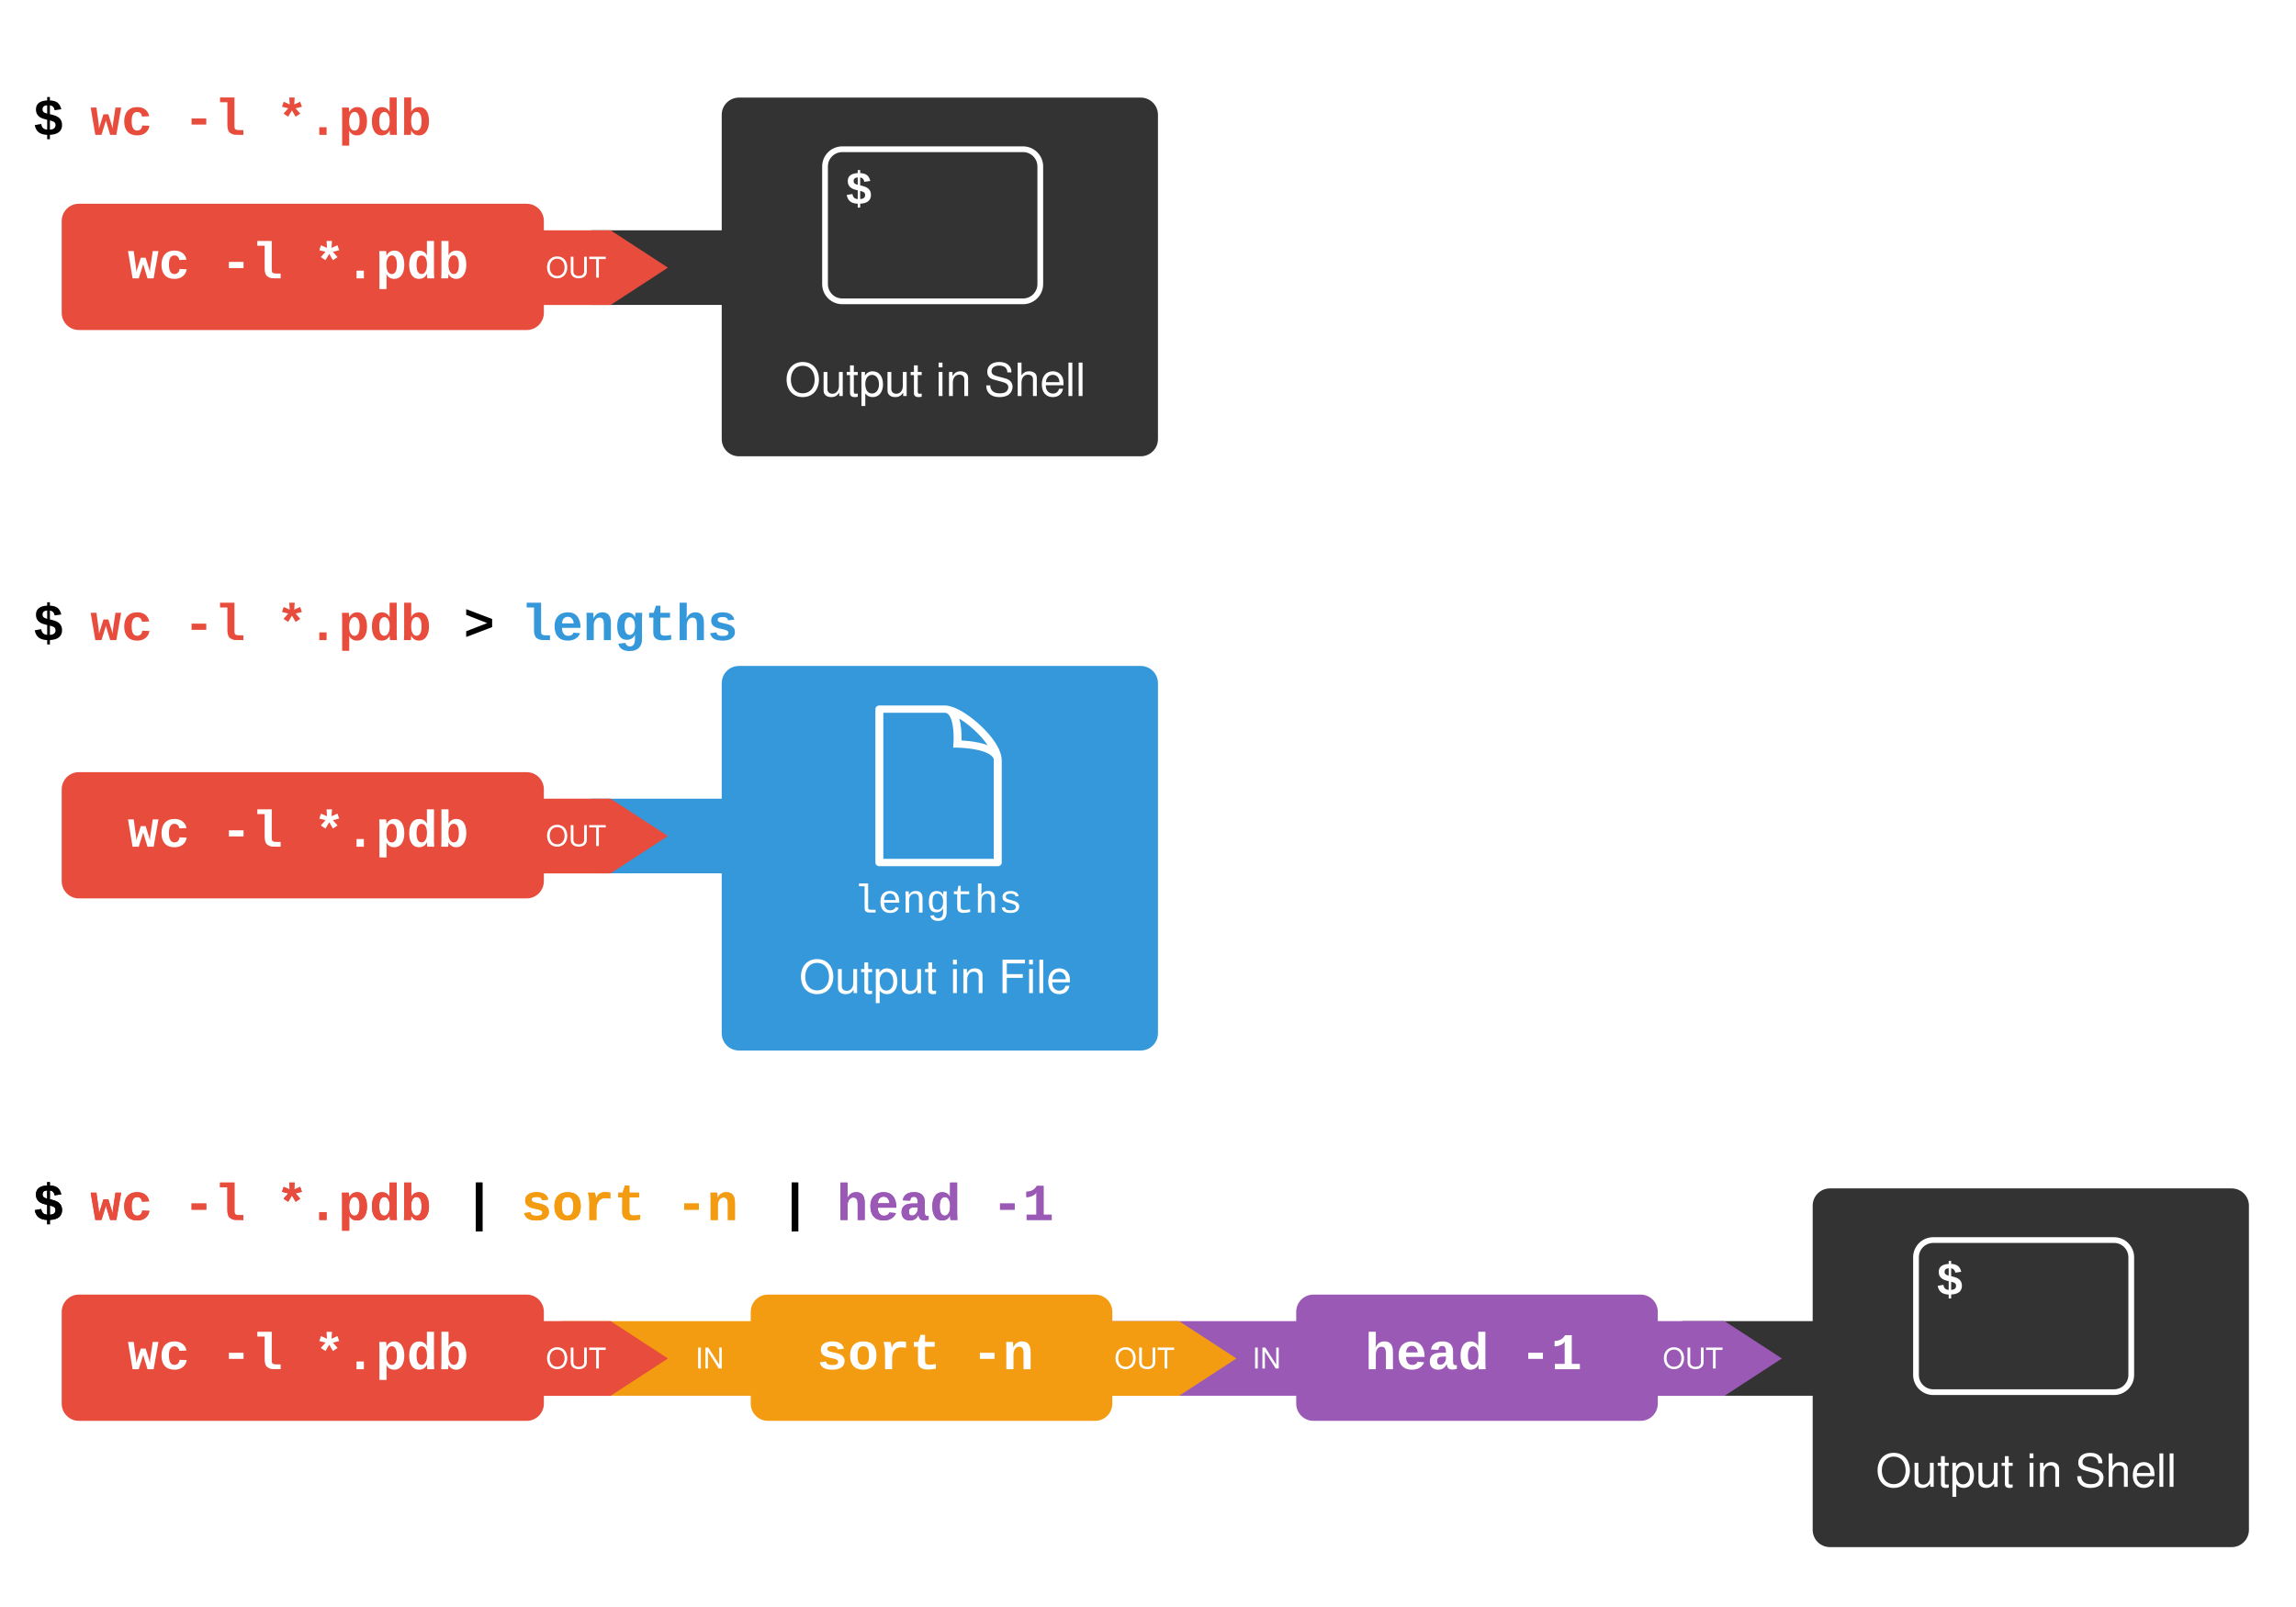
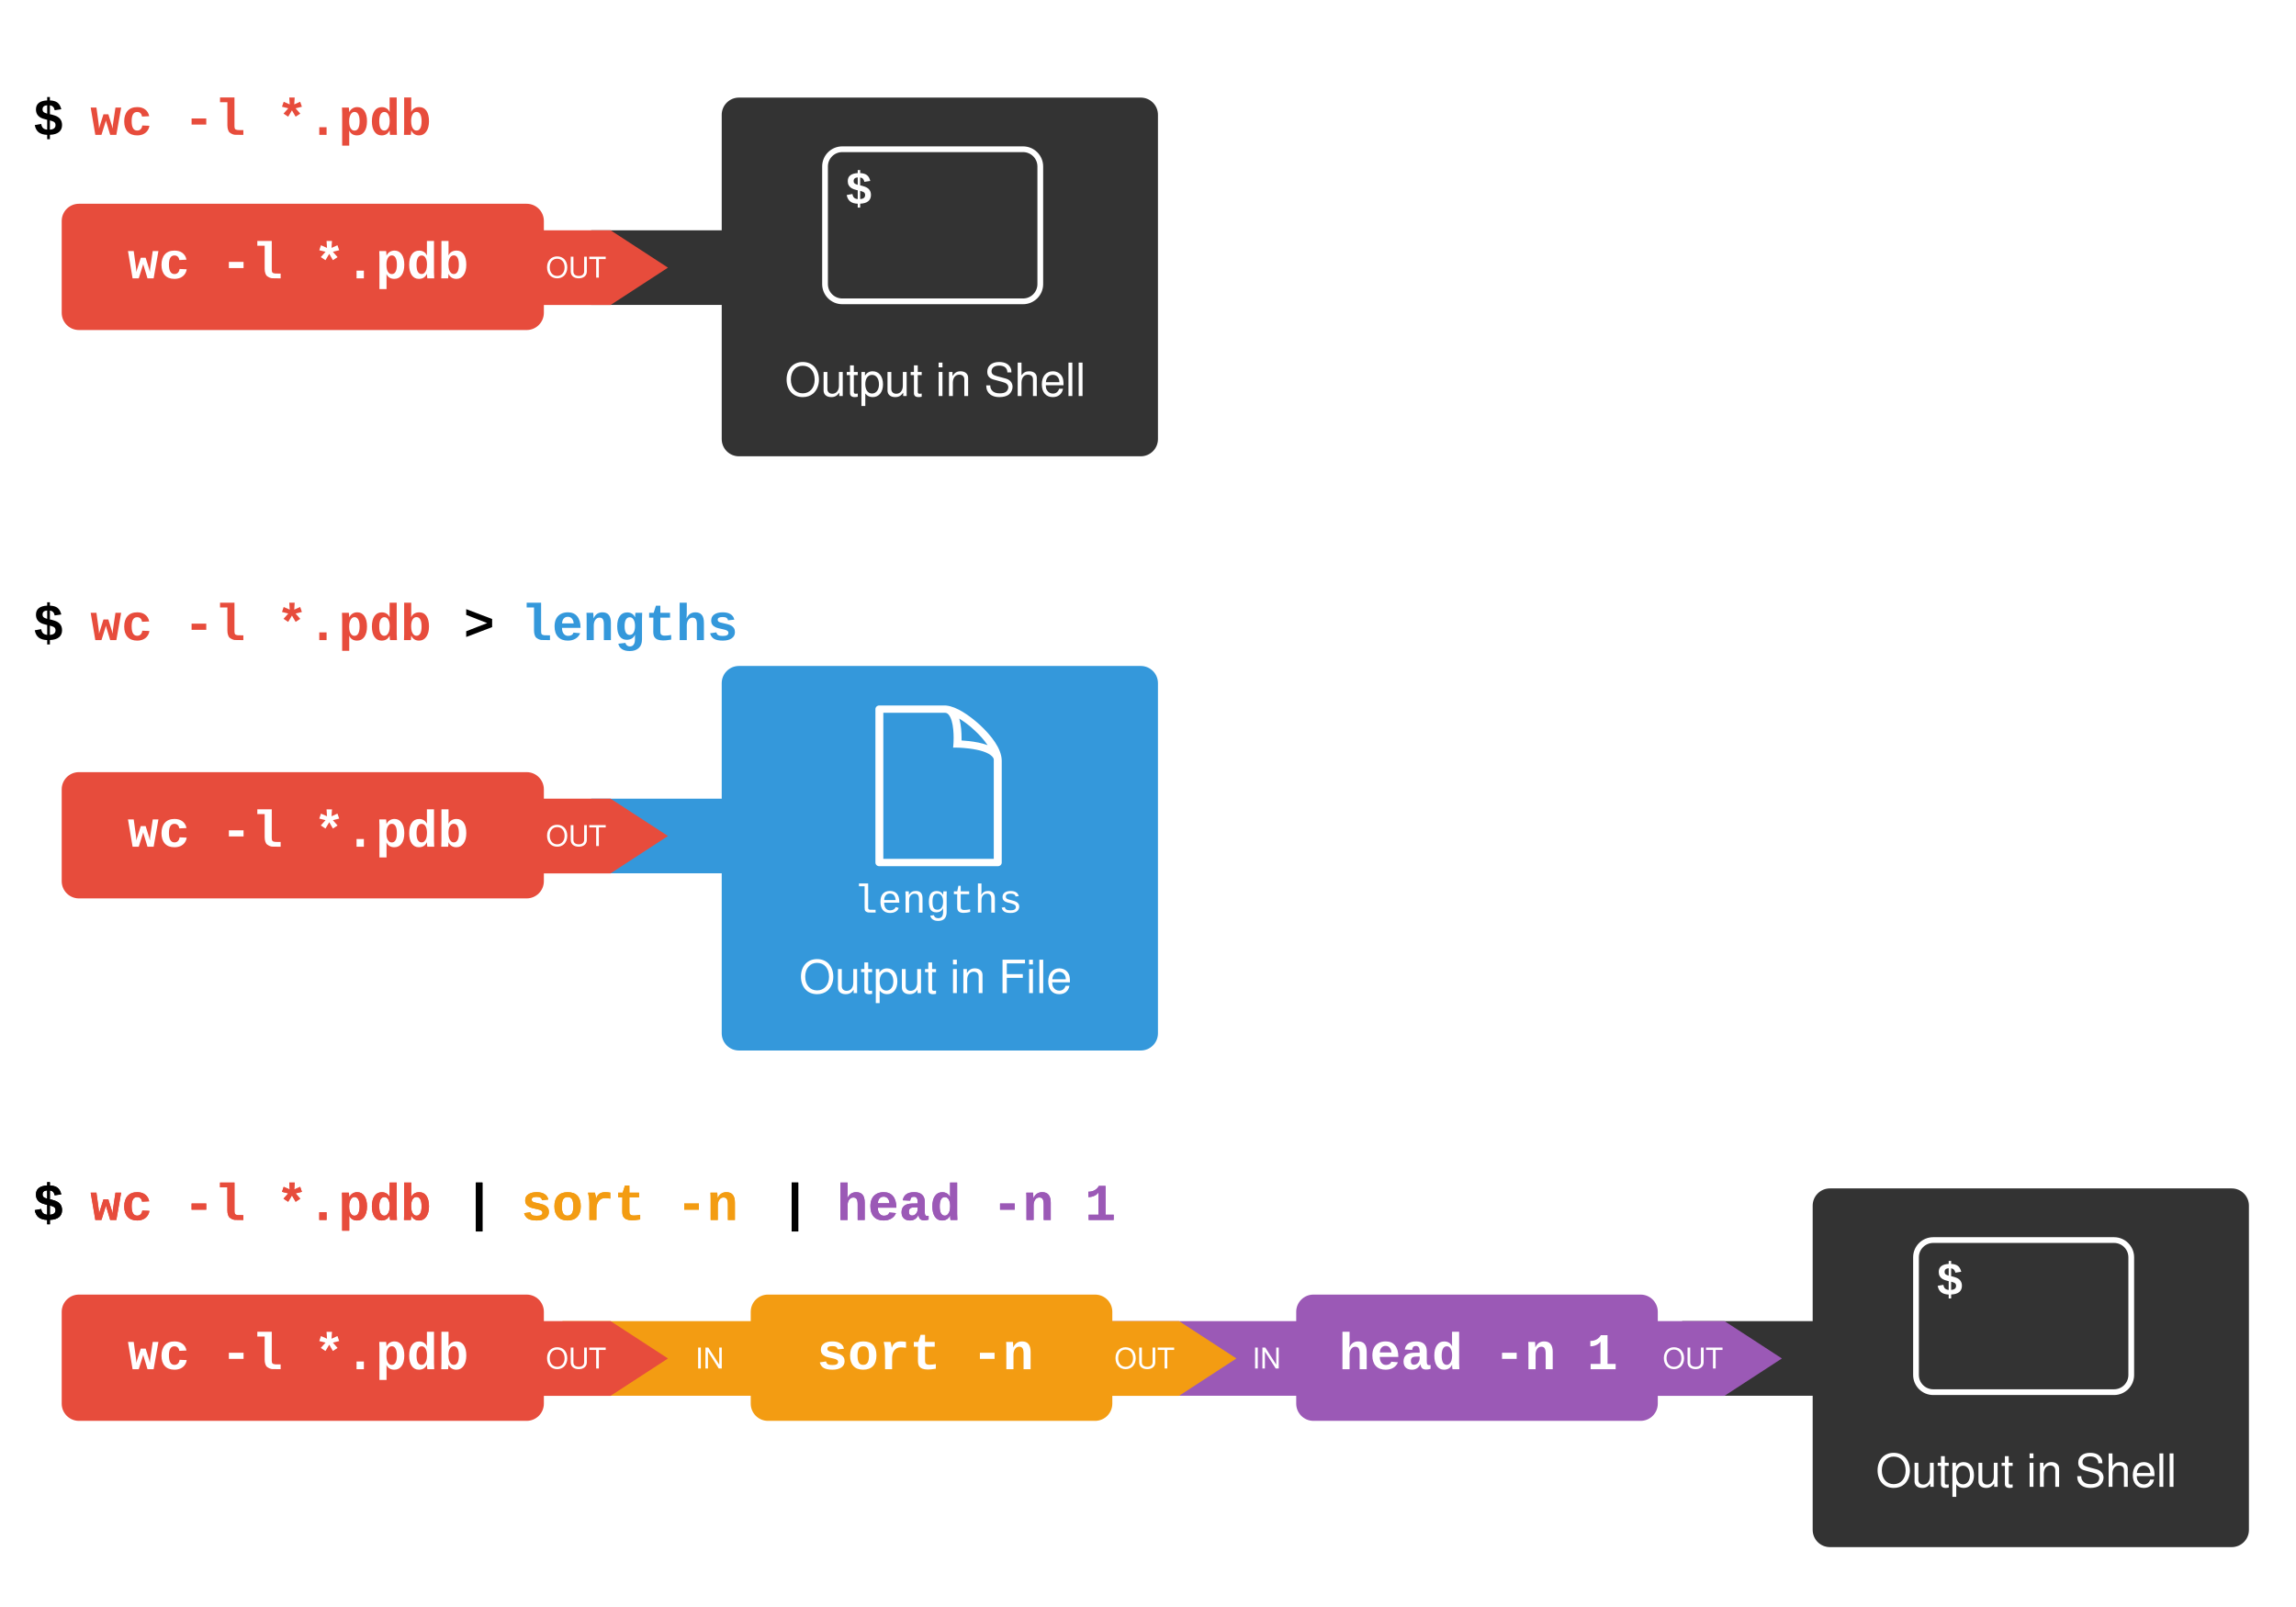
<svg xmlns="http://www.w3.org/2000/svg" width="800" height="560">
  <g>
    <rect fill="#fff" id="canvas_background" height="562" width="802" y="-1" x="-1" />
    <g display="none" overflow="visible" y="0" x="0" height="100%" width="100%" id="canvasGrid">
      <rect fill="url(#gridpattern)" stroke-width="0" y="0" x="0" height="100%" width="100%" />
    </g>
  </g>
  <g>
    <rect stroke="#000" id="svg_44" height="26" width="117" y="460.383" x="386.043" stroke-opacity="null" stroke-width="0" fill="#9b59b6" />
    <rect stroke="#000" id="svg_40" height="26" width="117" y="460.383" x="195.98" stroke-opacity="null" stroke-width="0" fill="#f39c12" />
    <rect stroke="#000" id="svg_11" height="26" width="117" y="80.257" x="205.983" stroke-opacity="null" stroke-width="0" fill="#333333" />
    <text font-weight="bold" xml:space="preserve" text-anchor="left" font-family="'Courier New', Courier, monospace" font-size="18" id="svg_1" y="47.007" x="31.507" stroke-width="0" stroke="#000" fill="#e74c3c">wc -l *.pdb</text>
    <rect stroke="#000" rx="6" id="svg_2" height="44" width="168" y="71.007" x="21.5" stroke-width="0" fill="#e74c3c" />
    <text font-weight="bold" xml:space="preserve" text-anchor="left" font-family="'Courier New', Courier, monospace" font-size="18" id="svg_3" y="97.007" x="44.5" stroke-width="0" stroke="#000" fill="#ffffff">wc -l *.pdb</text>
    <rect stroke="#000" rx="6" id="svg_5" height="125" width="152" y="34.007" x="251.47" stroke-opacity="null" stroke-width="0" fill="#333333" />
    <rect stroke="#ffffff" rx="6" fill-opacity="0" id="svg_6" height="53" width="75" y="52.007" x="287.47" stroke-width="2" fill="#000000" />
    <text font-weight="bold" xml:space="preserve" text-anchor="left" font-family="'Courier New', Courier, monospace" font-size="16" id="svg_7" y="71.007" x="294.47" stroke-width="0" stroke="#000000" fill="#ffffff">$</text>
    <text font-weight="normal" xml:space="preserve" text-anchor="left" font-family="Helvetica, Arial, sans-serif" font-size="16" id="svg_8" y="138.007" x="273.47" stroke-width="0" stroke="#000000" fill="#ffffff">Output in Shell</text>
    <path stroke="#000" id="svg_9" d="m188.74,80.246l24,0l20,13.02l-20,13.02l-24,0l0,-26.041z" stroke-opacity="null" stroke-width="0" fill="#e74c3c" />
    <text font-weight="normal" xml:space="preserve" text-anchor="left" font-family="Helvetica, Arial, sans-serif" font-size="10" id="svg_12" y="96.756" x="190.237" stroke-width="0" stroke="#000000" fill="#ffffff">OUT</text>
    <rect stroke="#000" id="svg_13" height="26" width="117" y="278.323" x="205.983" stroke-opacity="null" stroke-width="0" fill="#3498db" />
    <rect stroke="#000" rx="6" id="svg_15" height="44" width="168" y="269.072" x="21.5" stroke-width="0" fill="#e74c3c" />
    <text font-weight="bold" xml:space="preserve" text-anchor="left" font-family="'Courier New', Courier, monospace" font-size="18" id="svg_16" y="295.072" x="44.5" stroke-width="0" stroke="#000" fill="#ffffff">wc -l *.pdb</text>
    <rect stroke="#000" rx="6" id="svg_17" height="134.003" width="152" y="232.072" x="251.47" stroke-opacity="null" stroke-width="0" fill="#3498db" />
    <text font-weight="normal" xml:space="preserve" text-anchor="left" font-family="Helvetica, Arial, sans-serif" font-size="16" id="svg_20" y="346.076" x="278.472" stroke-width="0" stroke="#000000" fill="#ffffff">Output in File</text>
    <path stroke="#000" id="svg_21" d="m188.74,278.312l24,0l20,13.02l-20,13.02l-24,0l0,-26.041z" stroke-opacity="null" stroke-width="0" fill="#e74c3c" />
    <text font-weight="normal" xml:space="preserve" text-anchor="left" font-family="Helvetica, Arial, sans-serif" font-size="10" id="svg_22" y="294.822" x="190.237" stroke-width="0" stroke="#000000" fill="#ffffff">OUT</text>
    <text font-weight="bold" xml:space="preserve" text-anchor="left" font-family="'Courier New', Courier, monospace" font-size="18" id="svg_24" y="425.133" x="31.507" stroke-width="0" stroke="#000" fill="#e74c3c">wc -l *.pdb</text>
    <rect stroke="#000" rx="6" id="svg_25" height="44" width="168" y="451.133" x="21.5" stroke-width="0" fill="#e74c3c" />
    <text font-weight="bold" xml:space="preserve" text-anchor="left" font-family="'Courier New', Courier, monospace" font-size="18" id="svg_26" y="477.133" x="44.5" stroke-width="0" stroke="#000" fill="#ffffff">wc -l *.pdb</text>
    <path stroke="#000" id="svg_31" d="m188.74,460.372l24,0l20,13.02l-20,13.02l-24,0l0,-26.041z" stroke-opacity="null" stroke-width="0" fill="#e74c3c" />
    <text font-weight="normal" xml:space="preserve" text-anchor="left" font-family="Helvetica, Arial, sans-serif" font-size="10" id="svg_32" y="476.882" x="190.237" stroke-width="0" stroke="#000000" fill="#ffffff">OUT</text>
    <rect stroke="#000" id="svg_33" height="26" width="117" y="460.383" x="586.109" stroke-opacity="null" stroke-width="0" fill="#333333" />
    <rect stroke="#000" rx="6" id="svg_34" height="125" width="152" y="414.133" x="631.596" stroke-opacity="null" stroke-width="0" fill="#333333" />
    <rect stroke="#ffffff" rx="6" fill-opacity="0" id="svg_35" height="53" width="75" y="432.133" x="667.596" stroke-width="2" fill="#000000" />
    <text font-weight="bold" xml:space="preserve" text-anchor="left" font-family="'Courier New', Courier, monospace" font-size="16" id="svg_36" y="451.133" x="674.596" stroke-width="0" stroke="#000000" fill="#ffffff">$</text>
    <text font-weight="normal" xml:space="preserve" text-anchor="left" font-family="Helvetica, Arial, sans-serif" font-size="16" id="svg_37" y="518.133" x="653.596" stroke-width="0" stroke="#000000" fill="#ffffff">Output in Shell</text>
    <rect stroke="#000" rx="6" id="svg_38" height="44" width="125.986" y="451.133" x="261.58" stroke-width="0" fill="#f39c12" />
    <text font-weight="bold" xml:space="preserve" text-anchor="left" font-family="'Courier New', Courier, monospace" font-size="18" id="svg_39" y="477.133" x="284.58" stroke-width="0" stroke="#000" fill="#ffffff">sort -n</text>
    <text font-weight="normal" xml:space="preserve" text-anchor="left" font-family="Helvetica, Arial, sans-serif" font-size="10" id="svg_41" y="476.882" x="242.254" stroke-width="0" stroke="#000000" fill="#ffffff">IN</text>
    <path stroke="#000" id="svg_42" d="m386.806,460.372l24,0l20,13.02l-20,13.02l-24,0l0,-26.041z" stroke-opacity="null" stroke-width="0" fill="#f39c12" />
    <text font-weight="normal" xml:space="preserve" text-anchor="left" font-family="Helvetica, Arial, sans-serif" font-size="10" id="svg_43" y="476.882" x="388.302" stroke-width="0" stroke="#000000" fill="#ffffff">OUT</text>
    <rect stroke="#000" rx="6" id="svg_45" height="44" width="125.986" y="451.133" x="451.643" stroke-width="0" fill="#9b59b6" />
    <text font-weight="normal" xml:space="preserve" text-anchor="left" font-family="Helvetica, Arial, sans-serif" font-size="10" id="svg_46" y="476.882" x="436.318" stroke-width="0" stroke="#000000" fill="#ffffff">IN</text>
    <path stroke="#000" id="svg_47" d="m576.869,460.372l24,0l20,13.02l-20,13.02l-24,0l0,-26.041z" stroke-opacity="null" stroke-width="0" fill="#9b59b6" />
    <text font-weight="normal" xml:space="preserve" text-anchor="left" font-family="Helvetica, Arial, sans-serif" font-size="10" id="svg_48" y="476.882" x="579.366" stroke-width="0" stroke="#000000" fill="#ffffff">OUT</text>
-     <text font-weight="bold" xml:space="preserve" text-anchor="left" font-family="'Courier New', Courier, monospace" font-size="18" id="svg_49" y="477.133" x="475.643" stroke-width="0" stroke="#000" fill="#ffffff">head -1</text>
+     <text font-weight="bold" xml:space="preserve" text-anchor="left" font-family="'Courier New', Courier, monospace" font-size="18" id="svg_49" y="477.133" x="466.5" stroke-width="0" stroke="#000" fill="#ffffff">head -n 1</text>
    <path id="svg_50" d="m341.411,252.601c-3.907,-3.522 -8.144,-6.336 -11.6,-6.722c-0.192,-0.026 -0.384,-0.038 -0.589,-0.044l-22.816,0c-0.369,0 -0.726,0.133 -0.987,0.373c-0.247,0.241 -0.397,0.571 -0.397,0.907l0,53.465c0,0.336 0.137,0.659 0.397,0.906c0.26,0.24 0.618,0.368 0.987,0.368l41.246,0c0.369,0 0.713,-0.127 0.987,-0.368c0.26,-0.248 0.397,-0.564 0.397,-0.906l0,-35.578c-0.082,-4.125 -3.578,-8.63 -7.624,-12.4zm-1.947,1.806c1.81,1.635 3.442,3.485 4.649,5.265c-1.042,-0.387 -2.152,-0.672 -3.181,-0.9c-2.289,-0.469 -4.512,-0.659 -5.896,-0.742c0,-0.273 0,-0.583 0,-0.925c0,-1.8 -0.124,-4.372 -0.795,-6.64c-0.015,-0.026 -0.015,-0.044 -0.028,-0.064c1.728,1.046 3.593,2.434 5.251,4.005zm6.801,44.885l-38.488,0l0,-50.905l21.444,0l0,0.007c0.933,-0.051 1.742,0.804 2.359,2.756c0.561,1.857 0.698,4.278 0.698,5.957c0,1.236 -0.068,2.059 -0.068,2.059l-0.109,1.355l1.481,0.013c0,0 3.4,0.038 6.731,0.735c3.209,0.64 5.719,1.914 5.951,3.358c0,0.127 0.013,0.26 0,0.38l0,34.285l0,0z" stroke-width="0" stroke="#000000" fill="#ffffff" />
    <text xml:space="preserve" text-anchor="left" font-family="'Courier New', Courier, monospace" font-size="14" id="svg_51" y="318.006" x="297.466" stroke-opacity="null" stroke-width="0" stroke="#000" fill="#ffffff">lengths</text>
    <text style="cursor: move;" font-weight="bold" xml:space="preserve" text-anchor="left" font-family="'Courier New', Courier, monospace" font-size="18" id="svg_52" y="47.007" x="11.5" stroke-width="0" stroke="#000" fill="#000000">$</text>
    <text style="cursor: move;" font-weight="bold" xml:space="preserve" text-anchor="left" font-family="'Courier New', Courier, monospace" font-size="18" id="svg_53" y="425.133" x="11.5" stroke-width="0" stroke="#000" fill="#000000">$</text>
    <text style="cursor: move;" font-weight="bold" xml:space="preserve" text-anchor="left" font-family="'Courier New', Courier, monospace" font-size="18" id="svg_54" y="425.133" x="161.55" stroke-width="0" stroke="#000" fill="#000000">|</text>
    <text style="cursor: move;" font-weight="bold" xml:space="preserve" text-anchor="left" font-family="'Courier New', Courier, monospace" font-size="18" id="svg_55" y="425.133" x="181.556" stroke-width="0" stroke="#000" fill="#f39c12">sort -n</text>
    <text style="cursor: move;" font-weight="bold" xml:space="preserve" text-anchor="left" font-family="'Courier New', Courier, monospace" font-size="18" id="svg_56" y="425.133" x="271.586" stroke-width="0" stroke="#000" fill="#000000">|</text>
-     <text font-weight="bold" xml:space="preserve" text-anchor="left" font-family="'Courier New', Courier, monospace" font-size="18" id="svg_57" y="425.133" x="291.593" stroke-width="0" stroke="#000" fill="#9b59b6">head -1</text>
+     <text font-weight="bold" xml:space="preserve" text-anchor="left" font-family="'Courier New', Courier, monospace" font-size="18" id="svg_57" y="425.133" x="291.593" stroke-width="0" stroke="#000" fill="#9b59b6">head -n 1</text>
    <text font-weight="bold" xml:space="preserve" text-anchor="left" font-family="'Courier New', Courier, monospace" font-size="18" id="svg_58" y="425.133" x="31.507" stroke-width="0" stroke="#000" fill="#e74c3c">wc -l *.pdb</text>
    <text style="cursor: move;" font-weight="bold" xml:space="preserve" text-anchor="left" font-family="'Courier New', Courier, monospace" font-size="18" id="svg_59" y="425.133" x="11.5" stroke-width="0" stroke="#000" fill="#000000">$</text>
    <text style="cursor: move;" font-weight="bold" xml:space="preserve" text-anchor="left" font-family="'Courier New', Courier, monospace" font-size="18" id="svg_60" y="425.133" x="161.55" stroke-width="0" stroke="#000" fill="#000000">|</text>
    <text style="cursor: move;" font-weight="bold" xml:space="preserve" text-anchor="left" font-family="'Courier New', Courier, monospace" font-size="18" id="svg_61" y="425.133" x="181.556" stroke-width="0" stroke="#000" fill="#f39c12">sort -n</text>
    <text style="cursor: move;" font-weight="bold" xml:space="preserve" text-anchor="left" font-family="'Courier New', Courier, monospace" font-size="18" id="svg_62" y="425.133" x="271.586" stroke-width="0" stroke="#000" fill="#000000">|</text>
-     <text font-weight="bold" xml:space="preserve" text-anchor="left" font-family="'Courier New', Courier, monospace" font-size="18" id="svg_63" y="425.133" x="291.593" stroke-width="0" stroke="#000" fill="#9b59b6">head -1</text>
+     <text font-weight="bold" xml:space="preserve" text-anchor="left" font-family="'Courier New', Courier, monospace" font-size="18" id="svg_63" y="425.133" x="291.593" stroke-width="0" stroke="#000" fill="#9b59b6">head -n 1</text>
    <text font-weight="bold" xml:space="preserve" text-anchor="left" font-family="'Courier New', Courier, monospace" font-size="18" id="svg_64" y="223.066" x="31.507" stroke-width="0" stroke="#000" fill="#e74c3c">wc -l *.pdb</text>
    <text font-weight="bold" xml:space="preserve" text-anchor="left" font-family="'Courier New', Courier, monospace" font-size="18" id="svg_65" y="223.066" x="11.5" stroke-width="0" stroke="#000" fill="#000000">$</text>
    <text style="cursor: move;" font-weight="bold" xml:space="preserve" text-anchor="left" font-family="'Courier New', Courier, monospace" font-size="18" id="svg_66" y="223.066" x="161.55" stroke-width="0" stroke="#000" fill="#000000">&gt;</text>
    <text font-weight="bold" xml:space="preserve" text-anchor="left" font-family="'Courier New', Courier, monospace" font-size="18" id="svg_67" y="223.066" x="181.556" stroke-width="0" stroke="#000" fill="#3498db">lengths</text>
  </g>
</svg>
